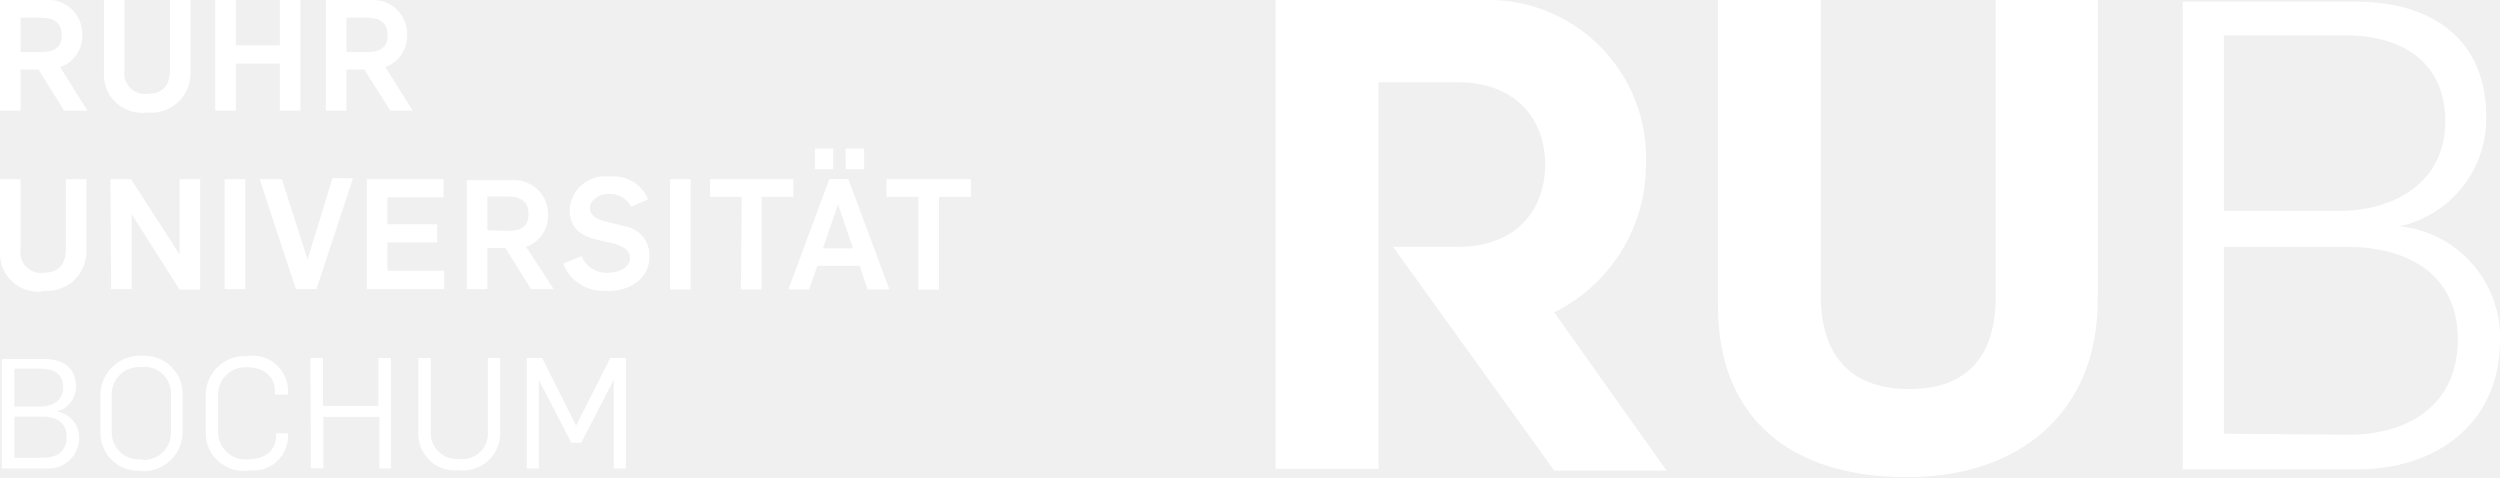
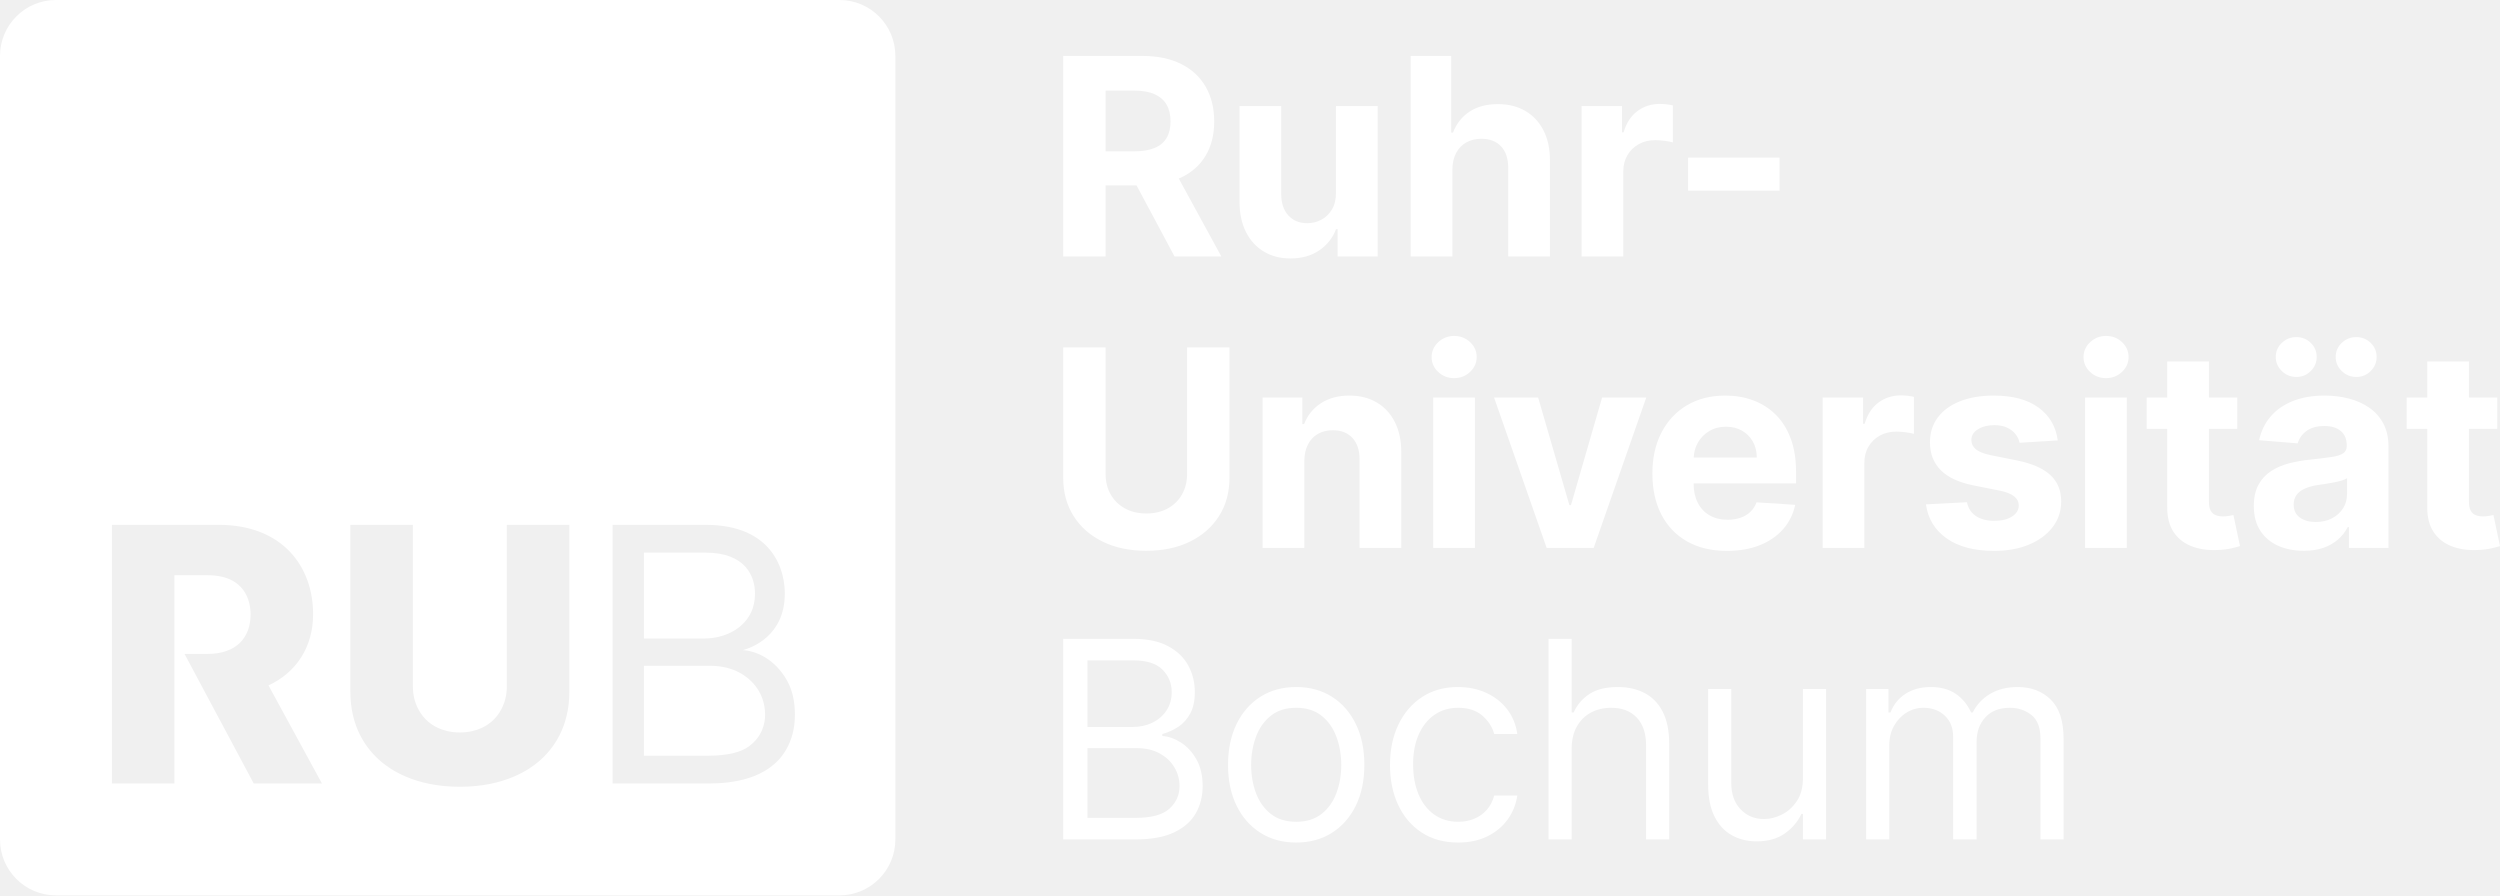
- <svg xmlns="http://www.w3.org/2000/svg" viewBox="0 0 121.51 23.19">
+ <svg xmlns="http://www.w3.org/2000/svg" id="Logos" viewBox="0 0 1080 386.801">
  <defs>
-     <style>.a{fill:#fff;}</style>
+     <style>
+       .cls-1 {
+         fill: #fff;
+       }
+     </style>
  </defs>
-   <path class="a" d="M106.09,22.81h8.56c3.48,0,6.86-2,6.86-6.3A5.43,5.43,0,0,0,116.62,11v0a5.36,5.36,0,0,0,4.22-5.33c0-3.67-2.52-5.59-6.36-5.59h-8.39Zm2-1.73V12h6c3,0,5.37,1.37,5.37,4.5s-2.33,4.63-5.31,4.63Zm0-10.83V1.72H114c2.71,0,4.85,1.25,4.85,4.19s-2.46,4.34-5.14,4.34Z" />
-   <path class="a" d="M92.73,23.19c5.33,0,9.23-3.06,9.23-8.63V0H97V14.41c0,3-1.47,4.5-4.21,4.5-3,0-4.29-1.82-4.29-4.5V0h-5V14.85c0,5.59,3.65,8.34,9.17,8.34" />
-   <path class="a" d="M75.54,15.18A8,8,0,0,0,80,8,7.68,7.68,0,0,0,72,0H62V22.79h5V4h3.89C73.57,4,75.1,5.7,75.1,8c0,2-1.2,4-4.28,4H67.71l7.83,10.87H81Z" />
-   <path class="a" d="M25.6,22.77h.59v-4.3h0l1.58,3.05h.48l1.58-3.06h0v4.31h.59V17.4h-.76L28,20.69h0L26.35,17.4H25.6Zm-3.29.09a1.81,1.81,0,0,0,2-1.88V17.4h-.6v3.53a1.25,1.25,0,0,1-1.38,1.38,1.28,1.28,0,0,1-1.39-1.4V17.4h-.61V21a1.78,1.78,0,0,0,2,1.85m-7.22-.09h.61V20.26h2.72v2.51H19V17.4h-.61v2.33H15.7V17.4h-.61Zm-3,.1A1.69,1.69,0,0,0,14,21.25v-.19h-.58v.11c0,.73-.54,1.15-1.32,1.15A1.33,1.33,0,0,1,10.6,21V19.2A1.33,1.33,0,0,1,12,17.85c.79,0,1.36.42,1.36,1.15v.18H14v-.26A1.72,1.72,0,0,0,12,17.31a1.89,1.89,0,0,0-2,1.9v1.86a1.83,1.83,0,0,0,2.06,1.8m-5.18-.55A1.31,1.31,0,0,1,5.43,21V19.23a1.33,1.33,0,0,1,1.42-1.39,1.29,1.29,0,0,1,1.46,1.29V21a1.32,1.32,0,0,1-1.43,1.35m0,.55a1.92,1.92,0,0,0,2-1.95V19.15a1.87,1.87,0,0,0-2-1.86,1.92,1.92,0,0,0-2,1.95v1.83a1.84,1.84,0,0,0,2.05,1.8M.7,19.76V17.92H2c.61,0,1.07.26,1.07.9s-.51.94-1.11.94Zm0,2.49v-2H2.08c.66,0,1.16.29,1.16,1s-.5,1-1.15,1Zm-.61.52H2.21a1.5,1.5,0,0,0,1.64-1.5A1.28,1.28,0,0,0,2.76,20h0a1.23,1.23,0,0,0,.93-1.22c0-.88-.6-1.33-1.54-1.33H.09Z" />
-   <path class="a" d="M44.64,14.08h1V9.57h1.55V8.71H43.09v.86h1.55ZM41.11,8.22H42v-1h-.9Zm-1.5,0h.89v-1h-.89ZM40,12.07l.73-2.14h0l.73,2.14Zm-1.68,2h1l.41-1.15h2.05l.39,1.15h1.06l-2-5.37h-.92Zm-2.31,0h1V9.57h1.55V8.71H34.51v.86h1.54Zm-3.44,0h1V8.71h-1Zm-3.07.08c1.18,0,2.06-.65,2.06-1.64A1.42,1.42,0,0,0,30.37,11l-.92-.23c-.42-.11-.78-.29-.78-.66s.42-.68.86-.68a1.15,1.15,0,0,1,1.15.62l.82-.36a1.81,1.81,0,0,0-1.89-1.11,1.71,1.71,0,0,0-1.92,1.6c0,.95.57,1.28,1.29,1.46l.9.21c.42.13.74.31.74.71s-.51.7-1.05.7a1.31,1.31,0,0,1-1.3-.81l-.9.36a2.08,2.08,0,0,0,2.17,1.32m-5.85-2.94V9.55h1c.55,0,1,.2,1,.84s-.39.83-1,.83Zm-1,2.86h1v-2h.87l1.25,2h1.1L25.57,12a1.6,1.6,0,0,0,1.07-1.56,1.66,1.66,0,0,0-1.83-1.68H22.69Zm-4.86,0h3.76v-.89H18.83V11.78h2.42V10.9H18.83V9.59h2.73V8.71H17.83Zm-3.45,0h1l1.78-5.39h-1l-1.21,3.95h0L13.7,8.71H12.62Zm-3.46,0h1V8.71h-1Zm-5.52,0h1V10.41h0l2.33,3.67h1V8.71h-1v3.66h0L6.37,8.71h-1Zm-3.3.08a1.91,1.91,0,0,0,2.1-2V8.71h-1V12.1c0,.77-.37,1.16-1.1,1.16A1,1,0,0,1,1,12.1V8.71H0v3.52a1.85,1.85,0,0,0,2.1,1.93" />
-   <path class="a" d="M16.84,2.53V.86h1c.56,0,1,.2,1,.84s-.39.83-1,.83Zm-1,2.85h1v-2h.87l1.26,2h1.09L18.73,3.26A1.61,1.61,0,0,0,19.79,1.7,1.66,1.66,0,0,0,18,0H15.84Zm-5.38,0h1V3.09H13.6V5.38h1V0h-1v2.2H11.46V0h-1Zm-3.3.09a1.91,1.91,0,0,0,2.1-2V0h-1v3.4c0,.77-.36,1.16-1.09,1.16A1,1,0,0,1,6.05,3.41V0h-1V3.53A1.86,1.86,0,0,0,7.16,5.47M1,2.53V.86H2c.55,0,1,.2,1,.84s-.39.83-1,.83ZM0,5.38H1v-2h.87l1.25,2H4.25L2.92,3.26A1.59,1.59,0,0,0,4,1.7,1.66,1.66,0,0,0,2.16,0H0Z" />
+   <path class="cls-1" d="M538.279,100.271c-1.846-3.638-2.786-7.996-2.813-13.073v-41.375h18.022v38.16c.027,3.835,1.058,6.869,3.088,9.096s4.753,3.342,8.165,3.342c2.173,0,4.204-.502,6.092-1.502s3.421-2.49,4.59-4.463c1.169-1.973,1.74-4.415,1.713-7.319v-37.314h18.022v64.982h-17.303v-11.803h-.677c-1.466,3.808-3.898,6.869-7.298,9.18-3.399,2.312-7.536,3.469-12.417,3.469-4.343,0-8.165-.988-11.465-2.961-3.3-1.973-5.875-4.781-7.721-8.419ZM320.292,270.12c3.286-2.982,5.869-7.232,5.869-13.708,0-7.397-4.037-17.677-21.387-17.677h-26.586v37.099h26.15c4.932,0,11.295-1.486,15.954-5.715ZM306.739,287.619h-28.551v38.844h27.896c8.103,0,13.953-1.472,17.357-3.966,5.888-4.315,7.085-9.962,7.085-13.71,0-4.959-1.635-9.662-5.016-13.462-2.412-2.71-8.072-7.706-18.771-7.706ZM477.621,110.805h-18.319V24.162h34.183c6.542,0,12.136,1.163,16.774,3.49,4.638,2.327,8.18,5.612,10.619,9.857,2.438,4.246,3.659,9.229,3.659,14.955,0,5.754-1.242,10.697-3.723,14.828s-6.071,7.298-10.767,9.498c-.261.122-.556.206-.823.322l18.401,33.692h-20.222l-16.412-30.714h-13.372v30.714ZM477.621,65.369h12.438c3.496,0,6.403-.48,8.715-1.438,2.312-.958,4.04-2.396,5.183-4.315,1.142-1.919,1.713-4.3,1.713-7.15,0-2.877-.571-5.303-1.713-7.277-1.142-1.973-2.877-3.475-5.204-4.506s-5.252-1.544-8.779-1.544h-12.353v26.23ZM386.801,24.162v338.476c0,13.344-10.818,24.162-24.162,24.162H24.162c-13.344,0-24.162-10.818-24.162-24.162V24.162C0,10.818,10.818,0,24.162,0h338.477c13.344,0,24.162,10.818,24.162,24.162ZM139.079,338.466l-23.09-42.377c12.107-5.582,19.271-16.747,19.271-30.674h.003c0-21.076-13.609-38.682-40.756-38.682h-46.157v111.733h27.004v-89.967h14.302c16.346,0,18.603,11.349,18.603,16.916,0,10.06-6.167,17.078-18.603,17.078h-9.939l9.47,17.727,20.43,38.245h29.461ZM245.957,226.733h-27.005v69.725c0,7.587-3.456,12.685-6.808,15.459-1.047.866-5.442,4.508-13.488,4.508s-12.441-3.642-13.488-4.508c-3.352-2.774-6.808-7.872-6.808-15.459v-69.725h-27.005v72.071c0,15.111,6.701,24.73,13.515,30.399,3.624,3.015,14.085,10.682,33.787,10.682s30.163-7.667,33.787-10.682c6.813-5.669,13.515-15.288,13.515-30.399v-72.071ZM343.401,308.787c0-5.892-1.165-10.875-3.492-14.949-5.301-9.281-13.32-12.623-18.986-12.984,3.615-.986,18.113-6.014,18.113-24.442,0-3.537-.625-11.856-6.417-18.877-4.79-5.808-13.07-10.802-27.846-10.802h-40.116v111.733h41.426c9.758,0,26.002-1.645,33.498-14.567,2.583-4.453,3.819-9.511,3.819-15.112ZM582.927,170.887c-4.823,0-8.927,1.106-12.311,3.321-3.384,2.215-5.796,5.21-7.234,8.99h-.761v-11.465h-17.176v64.982h18.022v-37.568c.027-2.792.556-5.182,1.586-7.171,1.031-1.988,2.469-3.505,4.315-4.548,1.846-1.043,3.983-1.565,6.409-1.565,3.611,0,6.446,1.121,8.504,3.363,2.058,2.242,3.073,5.352,3.046,9.328v38.16h18.022v-41.375c0-5.05-.931-9.398-2.792-13.051-1.861-3.653-4.469-6.467-7.827-8.44-3.357-1.973-7.292-2.961-11.803-2.961ZM992.009,162.849c2.454,0,4.533-.852,6.24-2.56,1.707-1.707,2.56-3.729,2.56-6.071,0-2.396-.852-4.427-2.56-6.092-1.708-1.665-3.786-2.496-6.24-2.496-2.427,0-4.512.831-6.261,2.496-1.75,1.665-2.623,3.696-2.623,6.092,0,2.342.873,4.364,2.623,6.071,1.75,1.707,3.835,2.56,6.261,2.56ZM869.17,223.156c-1.931,1.227-4.479,1.84-7.636,1.84-3.215,0-5.854-.683-7.911-2.052-2.058-1.369-3.357-3.363-3.892-5.986l-17.726.931c.873,6.204,3.856,11.105,8.948,14.701s11.937,5.394,20.54,5.394c5.642,0,10.625-.894,14.955-2.686,4.33-1.792,7.742-4.294,10.238-7.509s3.744-6.953,3.744-11.211c0-4.681-1.55-8.461-4.654-11.338-3.103-2.877-7.812-4.965-14.13-6.261l-11.761-2.369c-3.019-.65-5.146-1.508-6.388-2.581-1.242-1.073-1.861-2.384-1.861-3.934,0-1.946.958-3.505,2.877-4.675,1.919-1.169,4.273-1.756,7.065-1.756,2.088,0,3.886.344,5.394,1.036,1.508.692,2.729,1.608,3.659,2.75.931,1.142,1.538,2.418,1.819,3.829l16.499-1.015c-.789-5.98-3.548-10.703-8.271-14.173s-11.19-5.204-19.397-5.204c-5.557,0-10.401.819-14.532,2.454s-7.334,3.962-9.604,6.981c-2.269,3.019-3.406,6.615-3.406,10.788,0,4.85,1.544,8.842,4.633,11.973,3.088,3.131,7.805,5.331,14.151,6.6l11.253,2.242c2.819.565,4.907,1.375,6.261,2.433,1.354,1.058,2.046,2.405,2.073,4.04-.027,1.946-1.009,3.533-2.94,4.759ZM768.772,68.076h-39.514v14.299h39.514v-14.299ZM1017.901,162.849c2.454,0,4.533-.852,6.24-2.56,1.707-1.707,2.56-3.729,2.56-6.071,0-2.396-.852-4.427-2.56-6.092-1.707-1.665-3.786-2.496-6.24-2.496-2.427,0-4.511.831-6.261,2.496-1.75,1.665-2.623,3.696-2.623,6.092,0,2.342.873,4.364,2.623,6.071,1.75,1.707,3.835,2.56,6.261,2.56ZM701.26,74.041c0-2.65.598-4.992,1.798-7.023,1.2-2.031,2.835-3.617,4.908-4.759,2.073-1.142,4.436-1.713,7.086-1.713,1.242,0,2.608.1,4.104.296,1.496.196,2.665.423,3.511.677v-15.992c-.789-.196-1.708-.354-2.75-.465s-2.016-.169-2.919-.169c-3.638,0-6.854,1.036-9.646,3.109-2.792,2.073-4.781,5.125-5.965,9.159h-.677v-11.338h-17.472v64.982h18.022v-36.764ZM619.138,236.715h18.022v-64.982h-18.022v64.982ZM635.066,147.788c-1.904-1.777-4.194-2.665-6.875-2.665-2.65,0-4.935.894-6.854,2.686-1.919,1.792-2.877,3.94-2.877,6.452s.952,4.654,2.856,6.431,4.194,2.665,6.875,2.665,4.971-.894,6.875-2.686c1.904-1.792,2.856-3.94,2.856-6.452s-.952-4.654-2.856-6.431ZM627.433,73.238c.027-2.792.571-5.182,1.629-7.171s2.523-3.505,4.4-4.548c1.876-1.043,4.04-1.565,6.494-1.565,3.666,0,6.521,1.115,8.567,3.342,2.046,2.227,3.052,5.346,3.025,9.35v38.16h18.022v-41.375c.027-5.077-.895-9.44-2.771-13.094s-4.5-6.458-7.869-8.419c-3.369-1.961-7.313-2.94-11.824-2.94-4.935,0-9.039,1.094-12.311,3.279-3.273,2.185-5.642,5.198-7.107,9.032h-.761V24.162h-17.515v86.643h18.022v-37.568ZM746.068,237.984c-6.684,0-12.432-1.36-17.24-4.083-4.808-2.723-8.51-6.585-11.105-11.592-2.596-5.007-3.892-10.936-3.892-17.79,0-6.684,1.296-12.55,3.892-17.599,2.596-5.05,6.255-8.984,10.979-11.803,4.723-2.819,10.274-4.231,16.647-4.231,4.288,0,8.286.683,11.994,2.052,3.708,1.369,6.953,3.421,9.73,6.156,2.777,2.735,4.944,6.171,6.494,10.302,1.55,4.131,2.327,8.963,2.327,14.49v4.95h-44.252v.042c0,3.215.598,5.992,1.798,8.334,1.199,2.342,2.898,4.146,5.098,5.415,2.2,1.269,4.808,1.904,7.827,1.904,2.003,0,3.835-.281,5.5-.846,1.665-.565,3.088-1.411,4.273-2.538,1.185-1.127,2.088-2.511,2.708-4.146l16.669,1.1c-.846,4.004-2.575,7.494-5.183,10.471-2.608,2.977-5.965,5.288-10.069,6.938-4.104,1.65-8.836,2.475-14.194,2.475ZM731.683,197.667h27.247c0-2.596-.565-4.892-1.692-6.896-1.127-2.003-2.687-3.575-4.675-4.717s-4.294-1.713-6.917-1.713c-2.735,0-5.155.629-7.256,1.883-2.1,1.254-3.744,2.934-4.929,5.034-1.091,1.936-1.669,4.08-1.779,6.409ZM900.761,236.715h18.022v-64.982h-18.022v64.982ZM871.672,296.796c-4.654,0-8.646.994-11.973,2.983-3.327,1.988-5.823,4.66-7.488,8.017h-.677c-1.607-3.469-3.844-6.171-6.706-8.102-2.862-1.931-6.437-2.898-10.725-2.898-4.23,0-7.854.967-10.873,2.898-3.019,1.931-5.204,4.633-6.558,8.102h-.846v-10.154h-9.646v64.982h9.984v-40.614c0-3.188.683-6.001,2.052-8.44,1.369-2.439,3.173-4.352,5.415-5.732s4.66-2.073,7.256-2.073c3.78,0,6.869,1.136,9.265,3.406,2.396,2.269,3.596,5.252,3.596,8.948v44.506h10.153v-42.306c0-4.203,1.254-7.679,3.765-10.428,2.511-2.75,6.05-4.125,10.619-4.125,3.554,0,6.642,1.03,9.265,3.088,2.623,2.058,3.935,5.485,3.935,10.28v43.491h9.984v-43.491c0-7.642-1.846-13.278-5.542-16.901s-8.446-5.436-14.257-5.436ZM778.874,336.056c0,4.061-.883,7.404-2.644,10.027s-3.934,4.569-6.515,5.838c-2.581,1.269-5.113,1.904-7.594,1.904-4.146,0-7.552-1.411-10.217-4.231-2.665-2.819-3.998-6.6-3.998-11.338v-40.614h-9.984v41.291c0,5.527.904,10.105,2.708,13.728,1.804,3.623,4.288,6.331,7.446,8.123,3.158,1.792,6.769,2.686,10.83,2.686,4.908,0,8.969-1.148,12.184-3.448,3.215-2.3,5.584-5.098,7.107-8.398h.677v11h9.984v-64.982h-9.984v38.414ZM812.108,188.169c2.073-1.142,4.436-1.713,7.086-1.713,1.242,0,2.608.1,4.104.296,1.496.196,2.665.423,3.511.677v-15.992c-.789-.196-1.707-.354-2.75-.465-1.042-.112-2.015-.169-2.919-.169-3.638,0-6.854,1.036-9.646,3.109-2.792,2.073-4.781,5.125-5.965,9.159h-.677v-11.338h-17.473v64.982h18.022v-36.764c0-2.65.598-4.992,1.798-7.023s2.834-3.617,4.907-4.759ZM909.814,145.122c-2.65,0-4.935.894-6.854,2.686-1.919,1.792-2.877,3.94-2.877,6.452s.952,4.654,2.856,6.431,4.194,2.665,6.875,2.665,4.971-.894,6.875-2.686c1.904-1.792,2.856-3.94,2.856-6.452s-.952-4.654-2.856-6.431-4.194-2.665-6.875-2.665ZM1077.166,222.5c-.45.085-1.1.206-1.946.36s-1.692.233-2.538.233c-1.212,0-2.279-.184-3.194-.55-.916-.366-1.629-1.009-2.136-1.925-.508-.916-.761-2.206-.761-3.871v-31.476h12.226v-13.538h-12.226v-15.569h-18.022v15.569h-8.884v13.538h8.884v33.845c-.027,4.258.861,7.784,2.665,10.577,1.804,2.792,4.336,4.85,7.594,6.177,3.258,1.327,7.059,1.904,11.401,1.735,2.342-.085,4.33-.317,5.965-.698,1.635-.381,2.904-.713,3.808-.994l-2.834-13.411ZM1029.577,182.923c1.496,2.777,2.242,6.098,2.242,9.963v43.829h-17.092v-9.011h-.508c-1.042,2.031-2.439,3.814-4.188,5.352-1.75,1.538-3.85,2.735-6.304,3.596-2.454.861-5.288,1.29-8.503,1.29-4.146,0-7.842-.725-11.084-2.179-3.242-1.453-5.802-3.611-7.678-6.473-1.877-2.862-2.813-6.437-2.813-10.725,0-3.611.662-6.642,1.988-9.096,1.327-2.454,3.131-4.427,5.415-5.923,2.284-1.496,4.886-2.623,7.805-3.385,2.919-.761,5.986-1.296,9.202-1.608,3.78-.396,6.826-.768,9.138-1.121,2.312-.354,3.992-.882,5.034-1.586,1.042-.704,1.565-1.75,1.565-3.131v-.254c0-2.68-.84-4.753-2.517-6.219-1.677-1.466-4.055-2.2-7.129-2.2-3.242,0-5.823.713-7.742,2.136s-3.188,3.209-3.808,5.352l-16.668-1.354c.846-3.95,2.511-7.367,4.992-10.259,2.481-2.892,5.69-5.119,9.625-6.684,3.934-1.565,8.498-2.348,13.686-2.348,3.611,0,7.071.423,10.386,1.269,3.315.846,6.261,2.158,8.842,3.934,2.581,1.777,4.617,4.055,6.113,6.832ZM1013.924,206.593c-.565.366-1.333.698-2.306.994-.973.296-2.067.565-3.279.804-1.212.239-2.427.45-3.638.635-1.212.184-2.312.344-3.3.487-2.115.311-3.962.804-5.542,1.481-1.58.677-2.807,1.586-3.681,2.729-.873,1.142-1.311,2.56-1.311,4.252,0,2.454.894,4.321,2.686,5.606,1.792,1.284,4.067,1.925,6.833,1.925,2.65,0,4.992-.529,7.023-1.586,2.031-1.058,3.623-2.49,4.781-4.294,1.157-1.804,1.734-3.85,1.734-6.134v-6.896ZM962.894,222.86c-.846.154-1.692.233-2.538.233-1.212,0-2.279-.184-3.194-.55-.916-.366-1.629-1.009-2.136-1.925-.508-.916-.761-2.206-.761-3.871v-31.476h12.227v-13.538h-12.227v-15.569h-18.022v15.569h-8.884v13.538h8.884v33.845c-.027,4.258.861,7.784,2.665,10.577,1.804,2.792,4.336,4.85,7.594,6.177,3.258,1.327,7.059,1.904,11.401,1.735,2.342-.085,4.331-.317,5.965-.698s2.904-.713,3.808-.994l-2.835-13.411c-.45.085-1.1.206-1.946.36ZM711.184,171.733h-19.08l-13.453,46.495h-.677l-13.496-46.495h-19.038l22.718,64.982h20.307l22.719-64.982ZM710.555,299.44c-3.327-1.762-7.207-2.644-11.634-2.644-5.104,0-9.187.994-12.248,2.983-3.061,1.988-5.352,4.66-6.875,8.017h-.846v-31.814h-9.984v86.643h9.984v-39.091c0-3.78.74-6.996,2.221-9.646,1.481-2.65,3.511-4.669,6.092-6.05,2.581-1.381,5.506-2.073,8.779-2.073,4.711,0,8.398,1.417,11.063,4.252,2.666,2.834,3.998,6.832,3.998,11.994v40.614h9.984v-41.291c0-5.584-.925-10.19-2.771-13.813-1.846-3.623-4.436-6.319-7.763-8.08ZM516.839,328.017c1.804,3.158,2.708,7.023,2.708,11.592,0,4.342-.988,8.25-2.961,11.719-1.973,3.469-5.092,6.219-9.35,8.25s-9.8,3.046-16.626,3.046h-31.307v-86.643h30.291c6.035,0,11.015,1.036,14.934,3.109,3.919,2.073,6.838,4.85,8.757,8.334,1.919,3.484,2.877,7.34,2.877,11.571,0,3.723-.656,6.796-1.967,9.223-1.311,2.427-3.031,4.342-5.161,5.754-2.13,1.411-4.436,2.454-6.917,3.131v.846c2.65.169,5.315,1.1,7.996,2.792,2.681,1.692,4.923,4.119,6.727,7.277ZM469.794,314.056h19.461c3.158,0,6.014-.62,8.567-1.861,2.553-1.242,4.584-2.989,6.092-5.246s2.263-4.908,2.263-7.954c0-3.808-1.327-7.044-3.977-9.709-2.65-2.665-6.854-3.998-12.607-3.998h-19.799v28.768ZM509.562,339.609c0-2.934-.747-5.648-2.242-8.144-1.496-2.496-3.623-4.5-6.388-6.008-2.765-1.508-6.035-2.263-9.815-2.263h-21.322v30.122h20.815c6.854,0,11.725-1.333,14.617-3.998,2.892-2.665,4.336-5.902,4.336-9.709ZM585.701,312.745c2.469,5.049,3.702,10.957,3.702,17.726,0,6.712-1.233,12.58-3.702,17.599-2.469,5.019-5.908,8.927-10.323,11.719-4.415,2.792-9.555,4.188-15.421,4.188-5.865,0-11.005-1.396-15.42-4.188-4.415-2.792-7.854-6.7-10.323-11.719-2.469-5.019-3.702-10.888-3.702-17.599,0-6.769,1.233-12.677,3.702-17.726,2.469-5.05,5.908-8.969,10.323-11.761,4.415-2.792,9.555-4.188,15.42-4.188,5.866,0,11.006,1.396,15.421,4.188,4.415,2.792,7.854,6.712,10.323,11.761ZM579.418,330.471c0-4.342-.692-8.392-2.073-12.142-1.381-3.75-3.511-6.784-6.388-9.096-2.877-2.312-6.542-3.469-11-3.469-4.457,0-8.123,1.157-11,3.469-2.877,2.312-5.007,5.346-6.388,9.096-1.381,3.75-2.073,7.799-2.073,12.142s.692,8.377,2.073,12.1,3.511,6.727,6.388,9.011c2.877,2.284,6.542,3.427,11,3.427,4.458,0,8.123-1.142,11-3.427,2.877-2.285,5.007-5.288,6.388-9.011,1.381-3.723,2.073-7.757,2.073-12.1ZM531.138,150.072h-18.319v54.702c0,3.3-.725,6.234-2.179,8.8-1.453,2.566-3.496,4.584-6.134,6.05-2.638,1.466-5.732,2.2-9.286,2.2-3.527,0-6.615-.734-9.265-2.2-2.65-1.466-4.702-3.484-6.156-6.05-1.453-2.566-2.179-5.5-2.179-8.8v-54.702h-18.319v56.267c0,6.319,1.496,11.846,4.484,16.584,2.989,4.738,7.177,8.425,12.565,11.063,5.388,2.638,11.677,3.956,18.869,3.956,7.165,0,13.438-1.318,18.826-3.956,5.388-2.638,9.583-6.325,12.586-11.063,3.004-4.738,4.506-10.265,4.506-16.584v-56.267ZM619.706,308.789c2.919-2.016,6.325-3.025,10.217-3.025,4.4,0,7.905,1.148,10.513,3.448s4.294,4.929,5.056,7.89h9.984c-.565-4.061-2.015-7.615-4.357-10.661-2.342-3.046-5.346-5.415-9.011-7.107s-7.784-2.538-12.353-2.538c-5.866,0-10.994,1.432-15.378,4.294-4.385,2.862-7.799,6.826-10.238,11.888-2.439,5.062-3.659,10.894-3.659,17.494,0,6.488,1.185,12.254,3.554,17.303,2.369,5.049,5.753,9.011,10.153,11.888s9.646,4.315,15.738,4.315c4.796,0,9.005-.894,12.628-2.686,3.623-1.792,6.542-4.216,8.757-7.277,2.215-3.061,3.602-6.509,4.167-10.344h-9.984c-.62,2.369-1.665,4.4-3.131,6.092-1.466,1.692-3.258,2.989-5.373,3.892-2.115.904-4.469,1.354-7.065,1.354-3.949,0-7.382-1.03-10.301-3.088-2.919-2.058-5.177-4.95-6.769-8.673-1.593-3.723-2.39-8.096-2.39-13.115,0-4.908.81-9.187,2.433-12.84,1.623-3.653,3.892-6.488,6.811-8.503Z" />
</svg>
